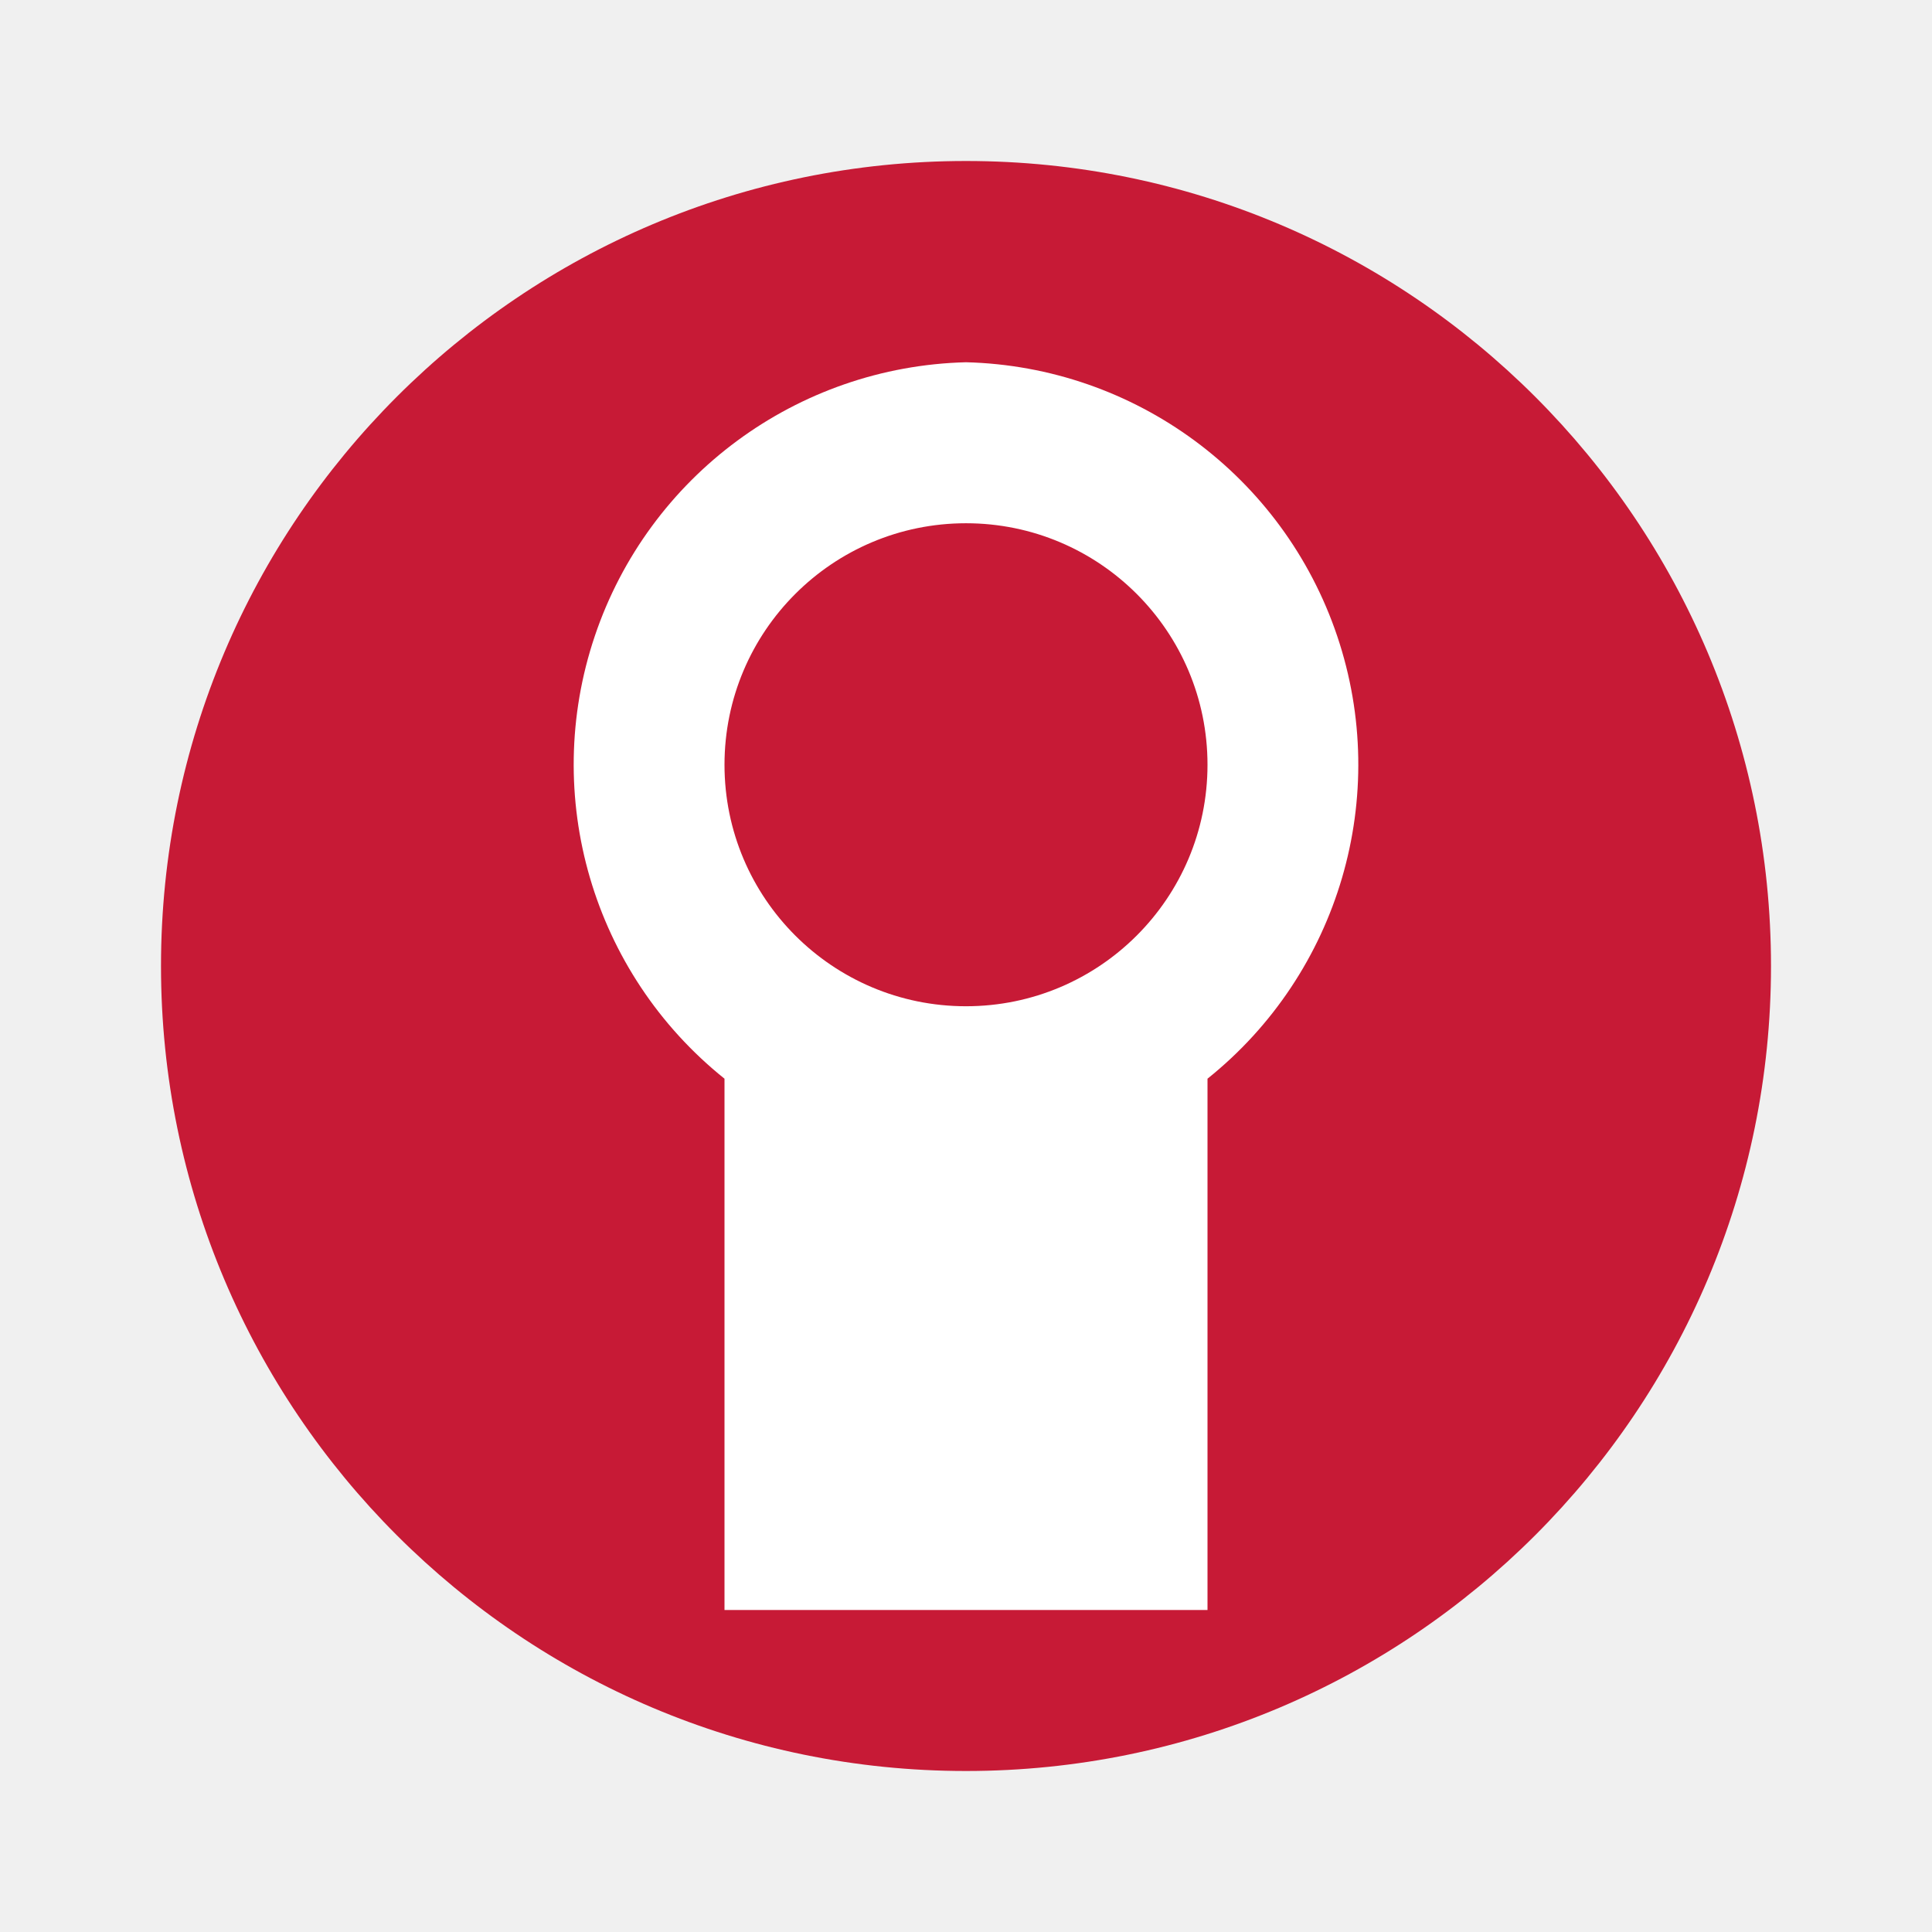
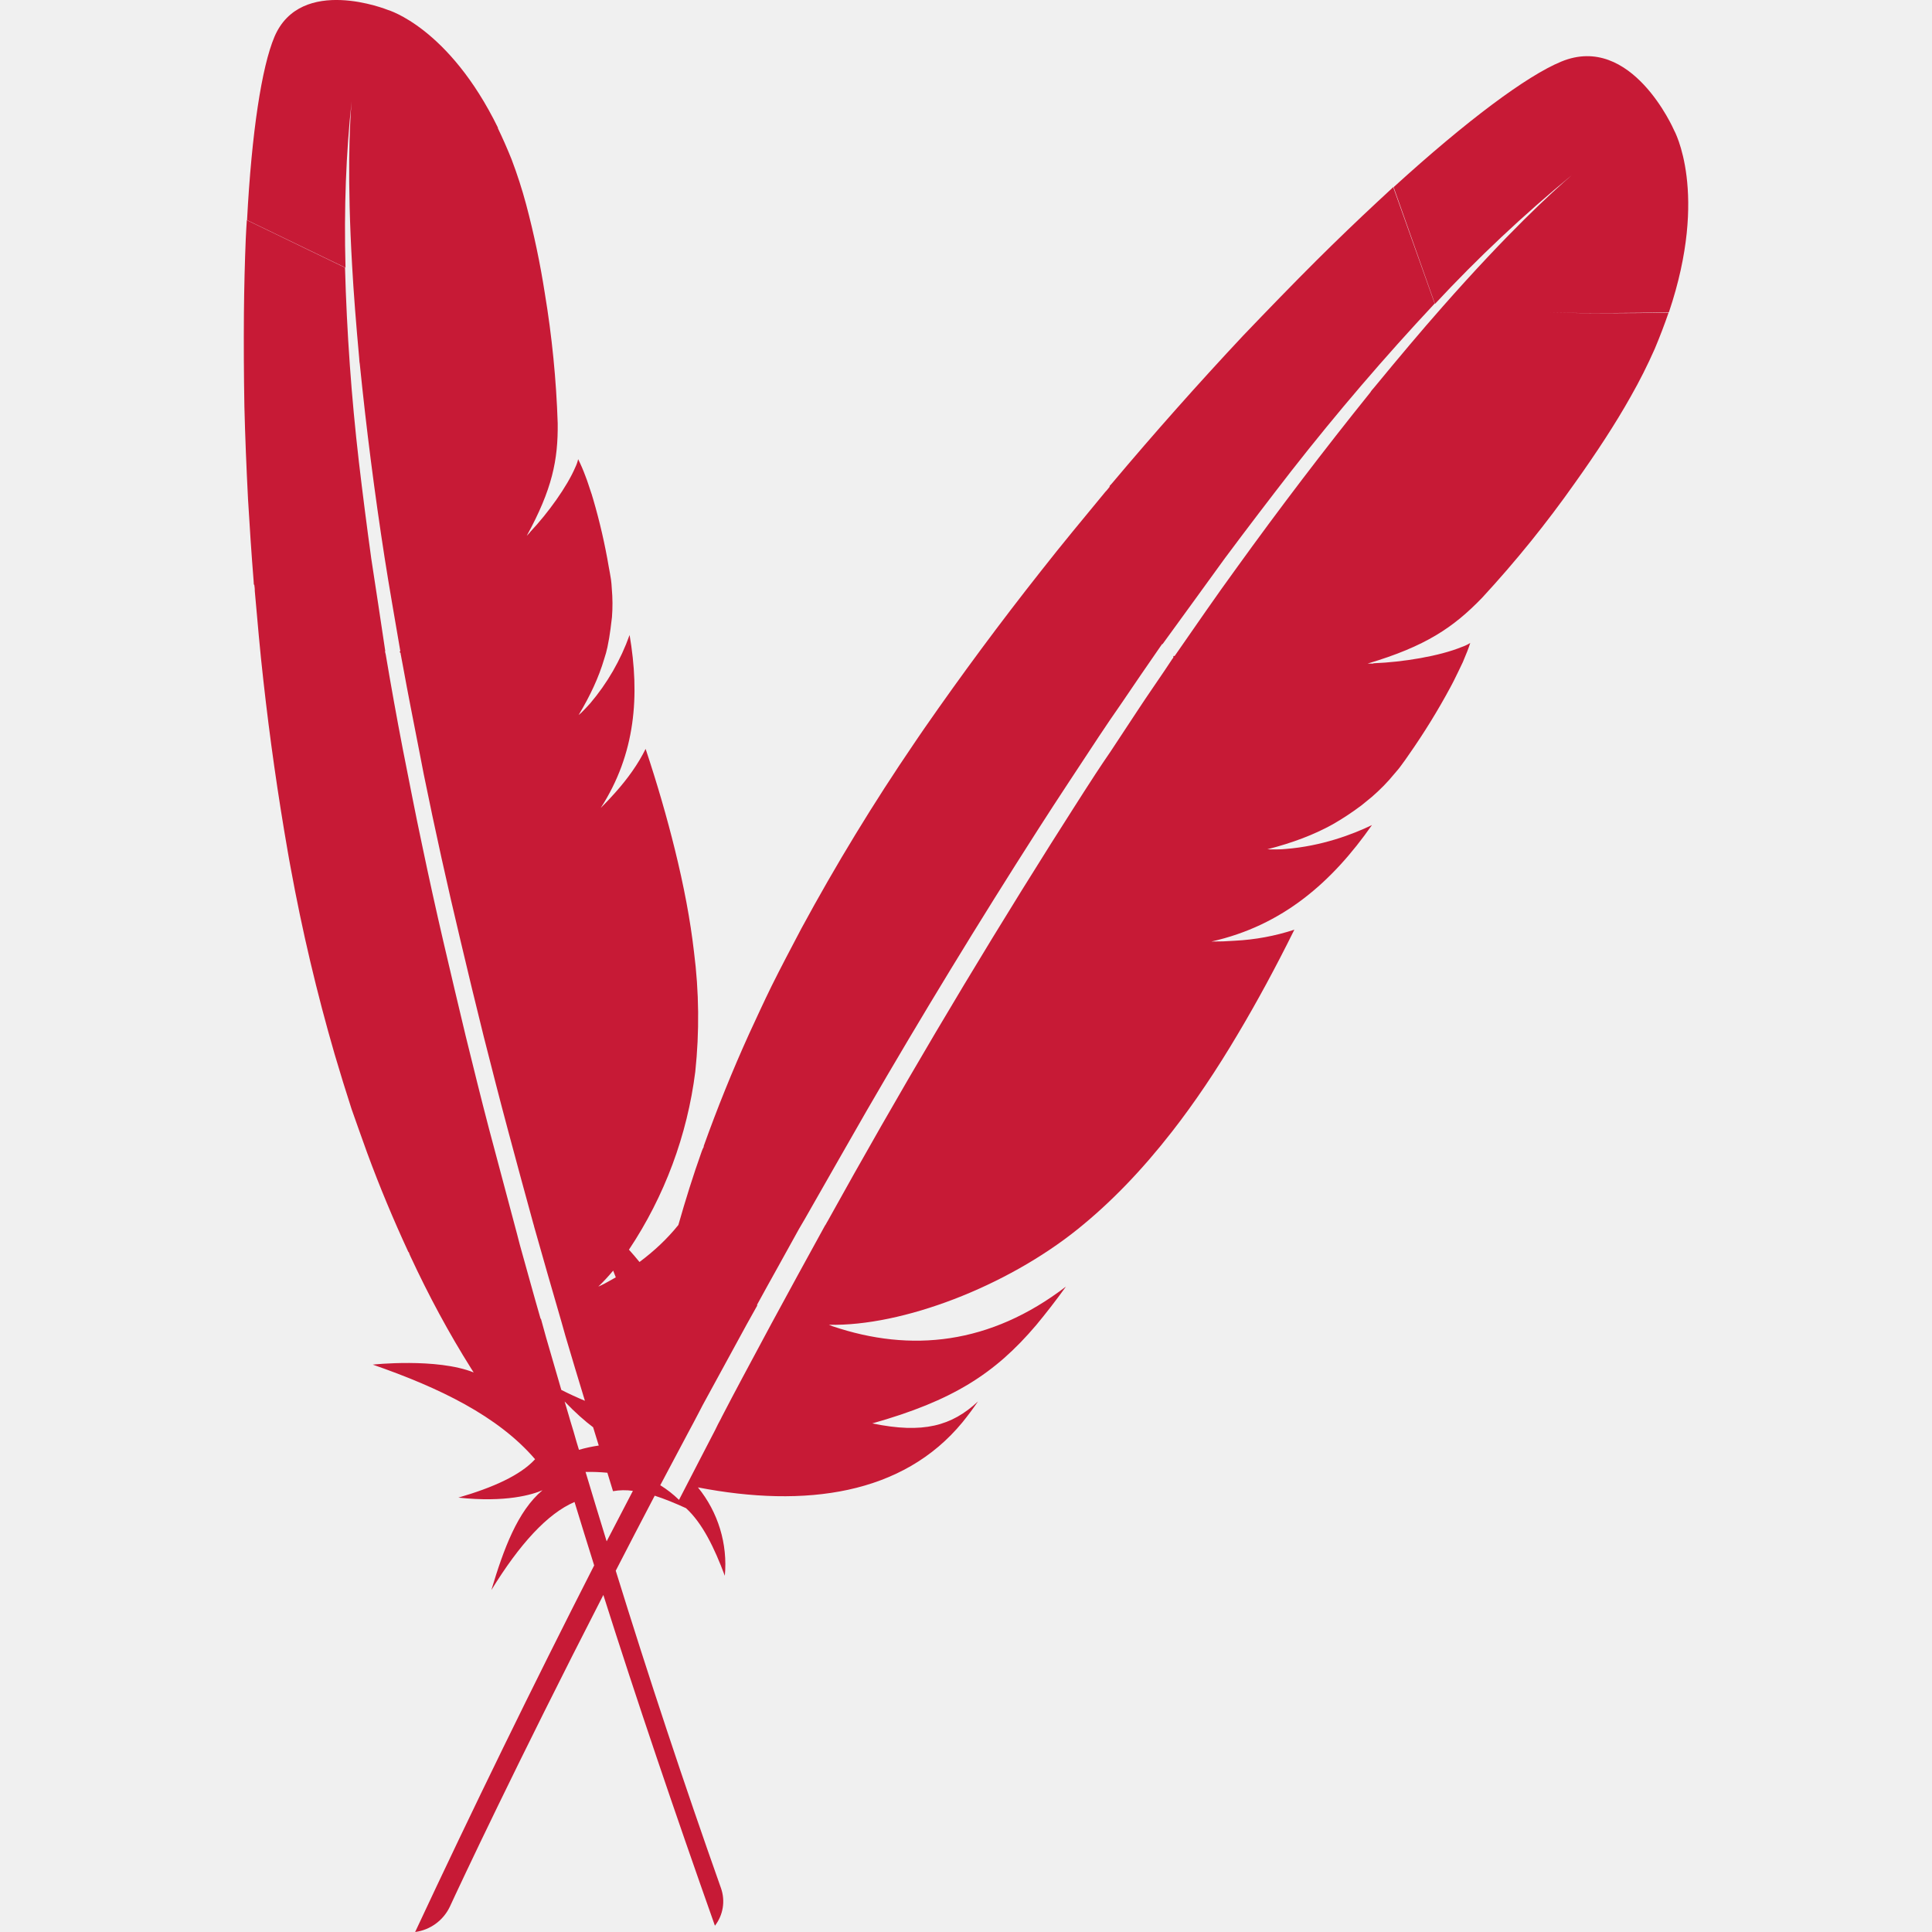
<svg xmlns="http://www.w3.org/2000/svg" viewBox="0 0 24 24">
-   <circle cx="12" cy="12" r="10" fill="#C71A36" />
-   <path fill="#fff" d="M12 4.5a5 5 0 0 0-3 8.9V20h6v-6.6a5 5 0 0 0-3-8.9zm0 2a3 3 0 1 1 0 6 3 3 0 0 1 0-6z" />
+   <path fill="#C71A36" d="M4.237.001c-.312-.013-.665.072-.828.457-.158.374-.283 1.188-.34 2.276l1.223.591c-.02-.737.007-1.43.076-2.066-.026.299-.056.96.006 2.039.019.342.049.725.088 1.15.002.024.002.047.007.069a45.485 45.485 0 0 0 .309 2.412c.057.368.126.752.195 1.16l-.01.01c.014.01.015.018.014.023l.03.16c.03.162.06.328.093.494l.108.553.056.289a61.72 61.72 0 0 0 .457 2.068c.09.382.186.78.287 1.186.098.386.199.783.309 1.193.096.362.199.735.303 1.117.003.018.012.036.015.055a145.826 145.826 0 0 0 .34 1.185l.049.174c.078.261.158.533.242.805a4.2 4.2 0 0 1-.293-.135l-.19-.654c-.02-.077-.042-.148-.062-.225l-.002-.004-.004-.002c-.087-.3-.17-.607-.257-.916-.023-.087-.044-.173-.069-.263l-.314-1.178c-.1-.381-.194-.765-.29-1.154-.094-.39-.185-.78-.277-1.172-.093-.401-.181-.8-.265-1.203-.085-.396-.161-.798-.24-1.193a50.315 50.315 0 0 1-.211-1.17c-.004-.013-.006-.03-.01-.041l.004-.002c-.057-.386-.116-.77-.174-1.15a60.905 60.905 0 0 1-.154-1.204 27.447 27.447 0 0 1-.172-2.41l-1.22-.59c-.004.074-.01.15-.013.23-.012.294-.02.605-.023.93a45.3 45.3 0 0 0 .006 1.157c.009.37.025.755.045 1.148.02.336.042.675.07 1.022l.002.039.006.004c.003.023.007.05.006.076.033.368.064.739.107 1.115a34.493 34.493 0 0 0 .303 2.125c.01.064.024.131.035.195a23.418 23.418 0 0 0 .547 2.32c.07.237.14.464.21.68.063.182.13.365.194.545.155.422.327.832.512 1.232l.006.004a.318.318 0 0 0 .02.05c.225.485.475.95.755 1.395.01.013.02.033.03.047-.455-.183-1.259-.098-1.253-.097.83.288 1.557.64 2.016 1.175-.183.2-.523.352-.953.477.594.064.924-.039 1.045-.092-.31.26-.483.732-.635 1.24.35-.57.696-.949 1.033-1.094.078.258.162.524.244.788A147.532 147.532 0 0 0 5.157 24a.56.56 0 0 0 .43-.312c.13-.282.83-1.775 1.908-3.875.413 1.303.88 2.679 1.386 4.109a.494.494 0 0 0 .076-.465 103.735 103.735 0 0 1-1.308-3.945c.154-.299.316-.612.484-.932.125.04.255.094.389.155.203.186.352.491.482.84a1.515 1.515 0 0 0-.334-1.098c1.335.258 2.547.09 3.287-.81a3.97 3.97 0 0 0 .192-.258c-.325.304-.682.404-1.313.273.996-.281 1.523-.617 2.035-1.22.12-.145.244-.303.371-.48-.943.722-1.927.822-2.9.493l-.045-.018c.914.02 2.203-.474 3.092-1.189.41-.33.796-.73 1.17-1.21.28-.359.55-.76.82-1.216.234-.393.468-.824.7-1.293a2.83 2.83 0 0 1-.74.137l-.144.008c-.048.002-.093 0-.146.002.885-.198 1.5-.74 1.994-1.447-.24.117-.628.262-1.07.297-.058.006-.12.006-.182.006-.013-.002-.028 0-.047-.002.306-.078.574-.178.81-.309a3.363 3.363 0 0 0 .358-.236c.044-.037.088-.07.13-.106.099-.086.193-.18.28-.287.028-.034.056-.063.08-.098.036-.05.073-.098.104-.146a8.388 8.388 0 0 0 .51-.828c.015-.031.032-.057.046-.088.04-.084.08-.16.11-.227.042-.099.074-.179.092-.238a.515.515 0 0 1-.108.051c-.273.112-.727.187-1.086.201-.004 0-.008 0-.013.004h-.067c.72-.214 1.067-.45 1.422-.818a13.883 13.883 0 0 0 1.154-1.428c.264-.37.505-.738.692-1.072a6.5 6.5 0 0 0 .298-.592c.066-.157.122-.305.172-.45-.466.01-.986.011-1.48 0 .495.01 1.015.007 1.484-.005.5-1.485.063-2.262.063-2.262s-.526-1.212-1.4-.851c-.426.175-1.172.73-2.083 1.56l.514 1.45a17.561 17.561 0 0 1 1.703-1.602c-.257.22-.807.726-1.615 1.644-.256.29-.537.624-.844.997-.017.02-.035.038-.047.06a51.435 51.435 0 0 0-1.666 2.187c-.248.34-.498.704-.765 1.088h-.016c.002.02-.004.028-.01.032l-.101.152c-.104.155-.213.31-.318.47l-.352.534c-.061.09-.124.181-.186.277-.184.282-.367.573-.558.873a97.351 97.351 0 0 0-1.428 2.338 96.866 96.866 0 0 0-1.341 2.343c-.012.017-.02.04-.034.057a197.256 197.256 0 0 0-.668 1.223l-.097.181c-.17.318-.346.642-.52.979 0 .004-.005.008-.006.013-.026.048-.05.093-.072.141-.117.222-.218.424-.45.87a1.352 1.352 0 0 0-.233-.182l.345-.65c.047-.089.096-.177.143-.27l.04-.077.546-1.001.13-.233v-.006l-.001-.006c.169-.31.345-.62.52-.94.051-.087.102-.173.153-.265.224-.395.454-.794.684-1.197a91.685 91.685 0 0 1 2.135-3.504c.247-.386.503-.77.754-1.152.092-.138.182-.272.279-.41a72.9 72.9 0 0 1 .48-.701c.007-.012.019-.024.026-.037h.006c.26-.356.517-.713.773-1.065.278-.373.554-.735.83-1.09a31.075 31.075 0 0 1 1.777-2.075l-.515-1.446c-.06.057-.126.116-.192.178a32.37 32.37 0 0 0-.758.729c-.295.294-.597.606-.912.935a46.032 46.032 0 0 0-1.632 1.838l-.03.033.002.008c-.017.02-.033.044-.054.064-.266.323-.538.649-.801.985a39.105 39.105 0 0 0-1.445 1.95c-.043.06-.085.126-.127.186a26.458 26.458 0 0 0-1.403 2.303c-.13.247-.256.485-.37.715-.096.195-.187.395-.278.591-.21.463-.398.93-.566 1.399l.002.006a.36.36 0 0 0-.026.058c-.108.303-.203.608-.29.914-.14.174-.302.325-.483.46a3.505 3.505 0 0 0-.131-.153 5.148 5.148 0 0 0 .824-2.211 6.4 6.4 0 0 0-.016-1.488c-.046-.4-.126-.82-.238-1.274-.097-.393-.217-.81-.363-1.248-.091.185-.22.367-.379.545l-.086.094c-.029.032-.06.06-.092.094.434-.674.486-1.397.358-2.148a2.722 2.722 0 0 1-.49.85c-.033.038-.072.077-.11.116-.01.007-.019.018-.033.028.144-.24.25-.467.318-.698a1.29 1.29 0 0 0 .04-.146 2.85 2.85 0 0 0 .038-.225l.018-.146a2.11 2.11 0 0 0-.002-.354c-.003-.04-.004-.076-.01-.113-.01-.055-.016-.105-.027-.154a7.416 7.416 0 0 0-.193-.84c-.01-.028-.015-.056-.026-.084-.027-.079-.048-.149-.072-.209a2.1 2.1 0 0 0-.09-.209.455.455 0 0 1-.035.1c-.102.24-.34.57-.557.8-.003.003-.007.005-.007.01l-.04.043c.318-.58.39-.946.385-1.398a12.274 12.274 0 0 0-.16-1.615 10.68 10.68 0 0 0-.232-1.104 5.853 5.853 0 0 0-.18-.558 6.337 6.337 0 0 0-.172-.391 26.18 26.18 0 0 0 .002-.004C5.576.341 4.82.124 4.82.124s-.27-.11-.582-.123zm3.38 15.783l.032.082v.002c-.06.033-.116.067-.178.097-.012.004-.024.012-.039.018a2.41 2.41 0 0 0 .186-.2zm-.603 1.626c.13.136.25.242.354.32l.07.227a1.866 1.866 0 0 0-.246.053l-.03-.098c-.024-.084-.048-.17-.076-.257l-.021-.073zm.26.875a2.34 2.34 0 0 1 .271.01l.07.229a.778.778 0 0 1 .247-.004l-.326.627a127.643 127.643 0 0 1-.262-.862z" />
</svg>
